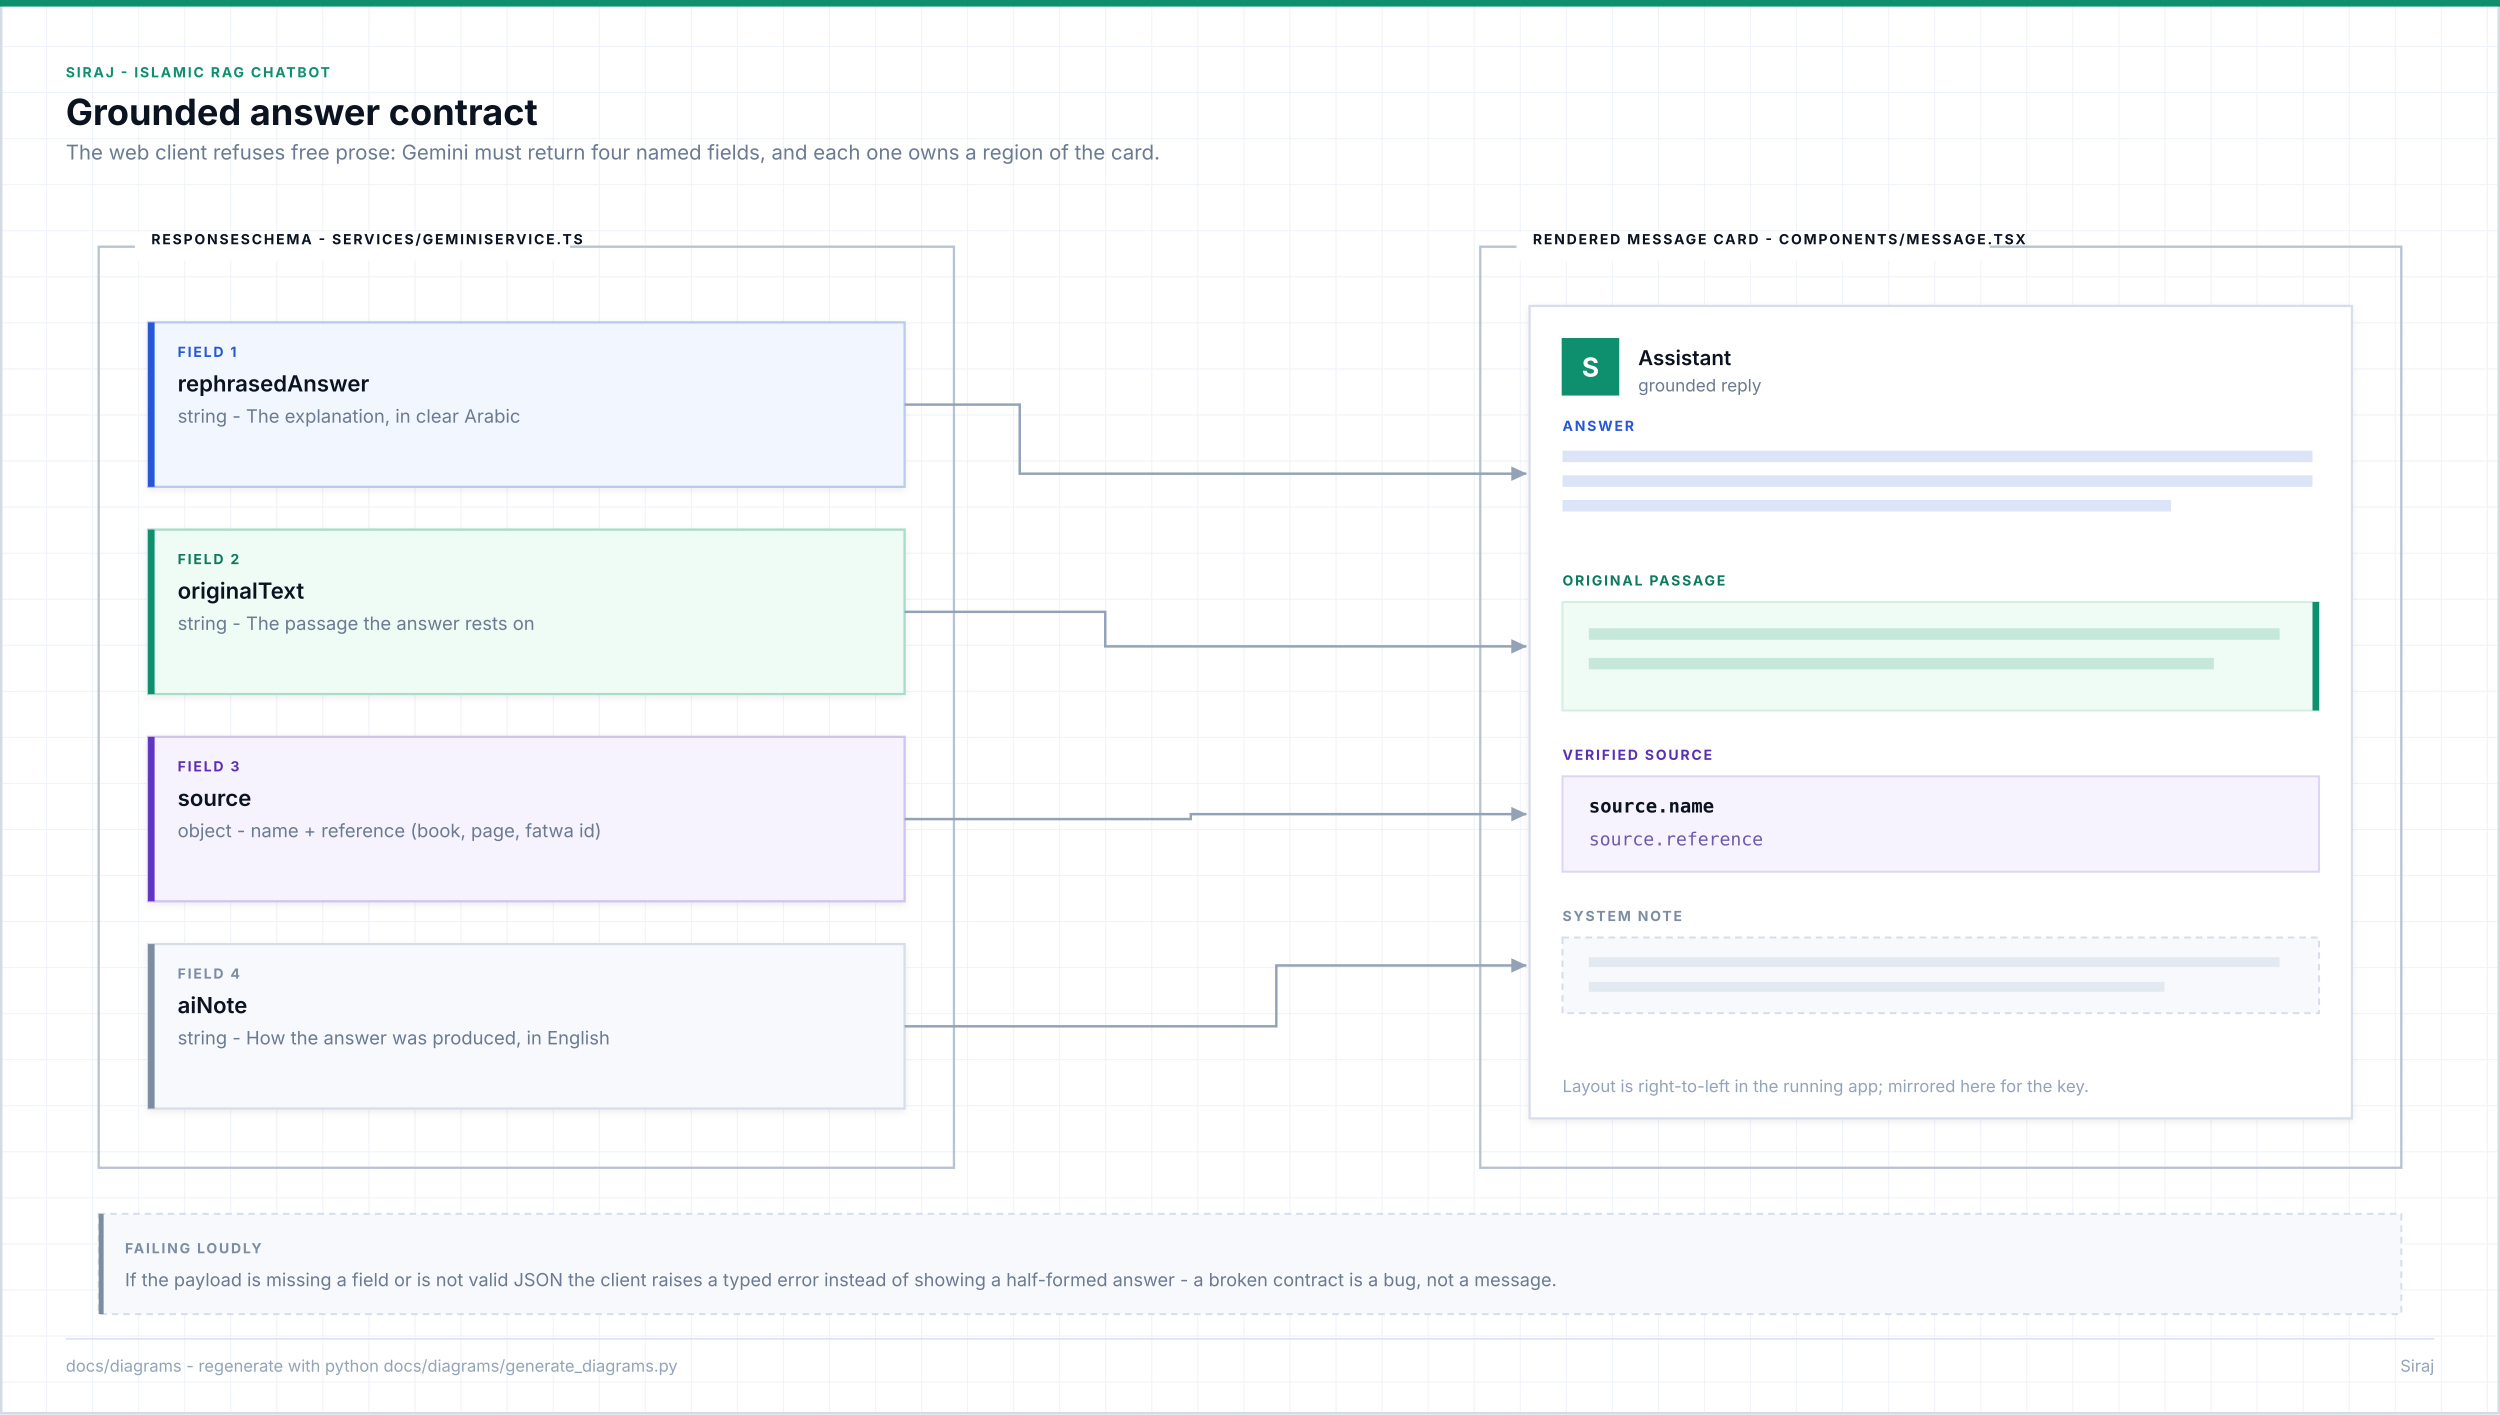
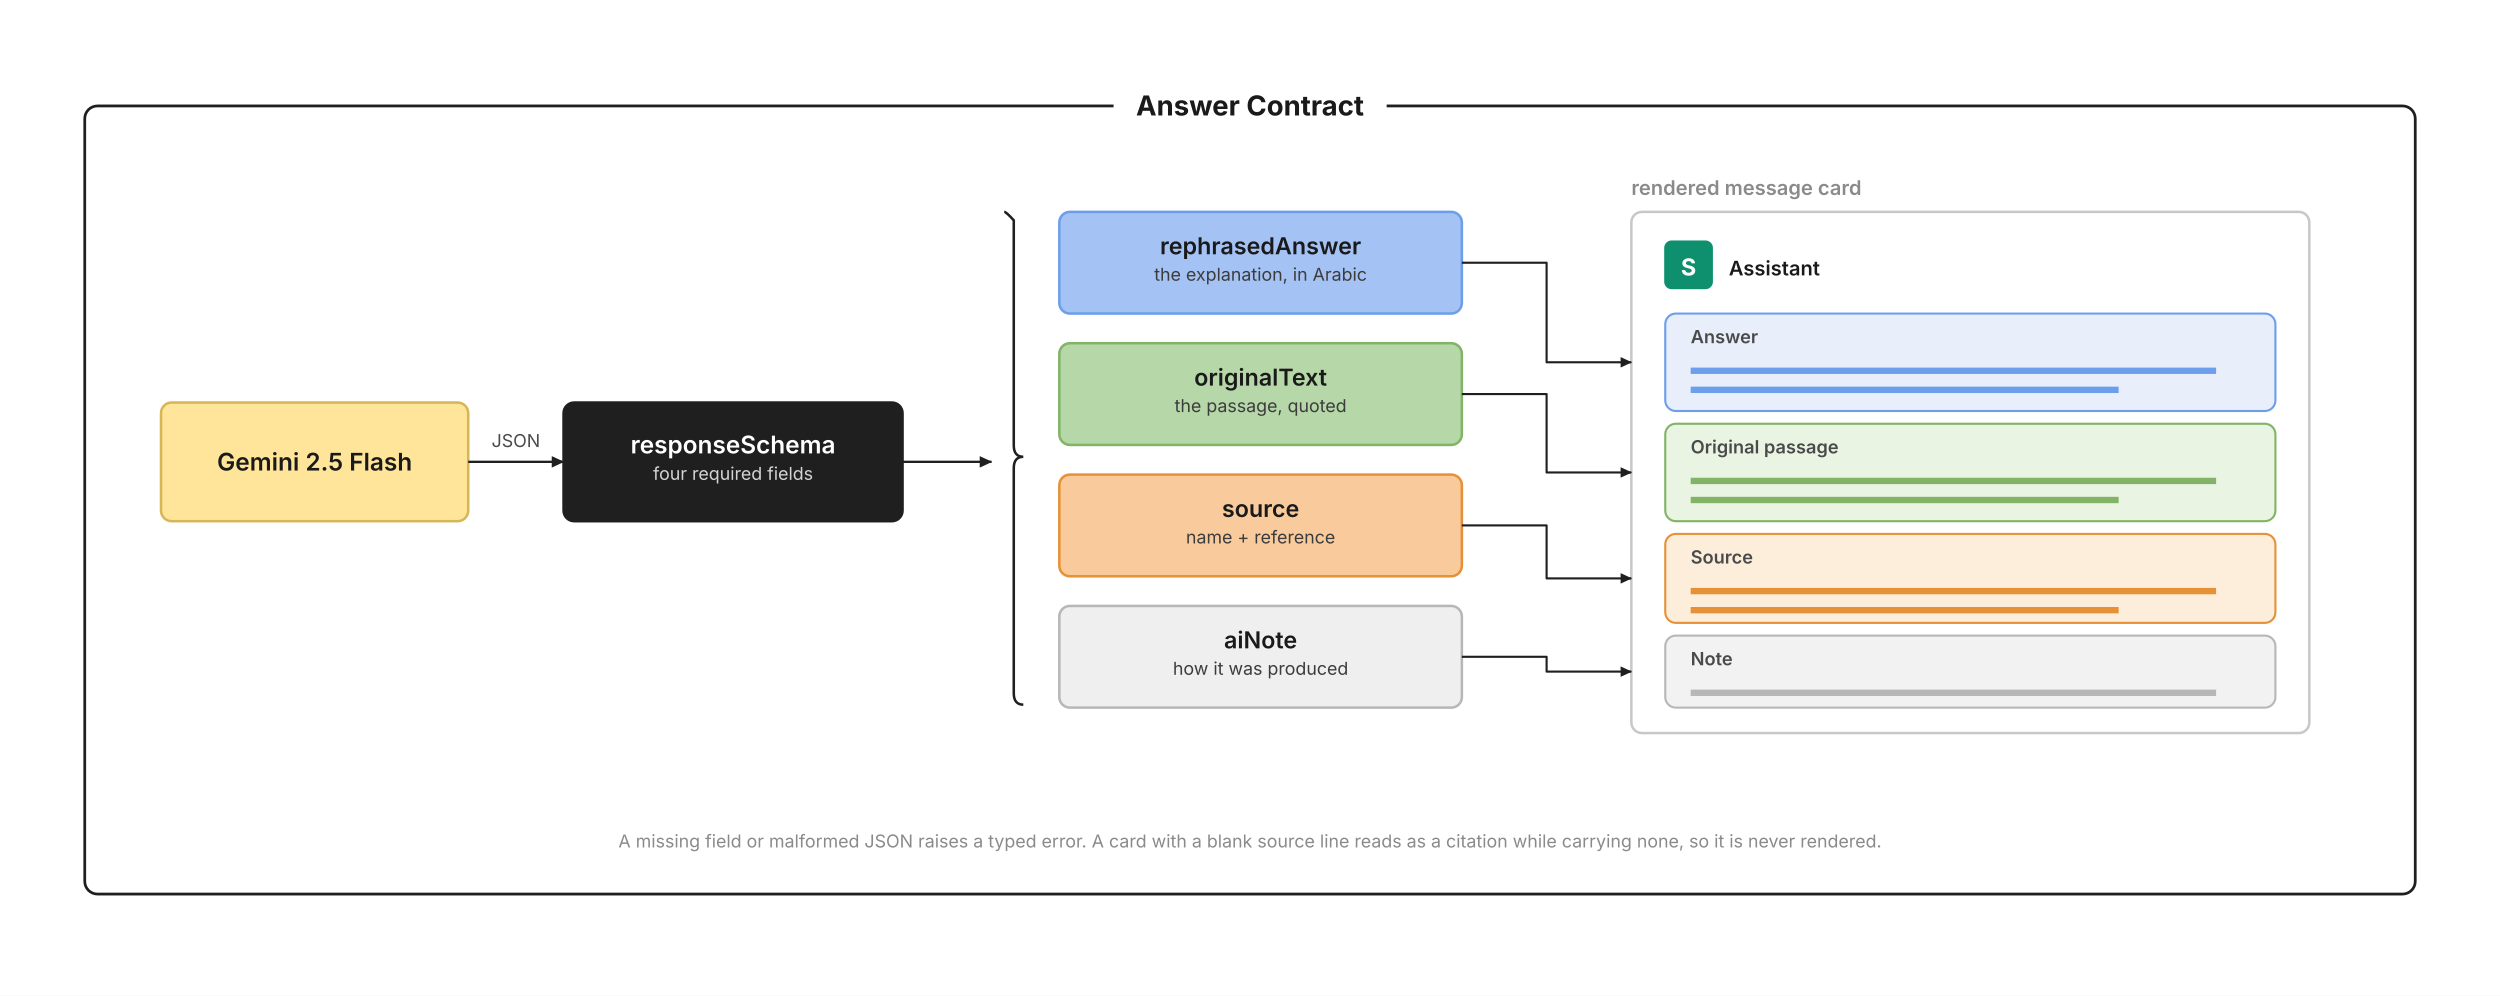
- <svg xmlns="http://www.w3.org/2000/svg" width="1520" height="860" viewBox="0 0 1520 860" role="img" aria-label="Grounded answer contract">
+ <svg xmlns="http://www.w3.org/2000/svg" width="1180" height="470" viewBox="0 0 1180 470">
  <defs>
-     <marker id="head" viewBox="0 0 10 10" refX="9.2" refY="5" markerWidth="7.5" markerHeight="7.5" orient="auto-start-reverse">
-       <path d="M0.5,0.8 L9.5,5 L0.5,9.2 z" fill="#57647A" />
+     <marker id="tip" viewBox="0 0 10 10" refX="8.6" refY="5" markerWidth="6.5" markerHeight="6.5" orient="auto-start-reverse">
+       <path d="M0.8,1.2 L9,5 L0.8,8.8 z" fill="#1F1F1F" />
    </marker>
-     <marker id="head-back" viewBox="0 0 10 10" refX="9.2" refY="5" markerWidth="7.5" markerHeight="7.5" orient="auto-start-reverse">
-       <path d="M0.5,0.8 L9.5,5 L0.5,9.2 z" fill="#57647A" />
+     <marker id="tip-back" viewBox="0 0 10 10" refX="8.6" refY="5" markerWidth="6.5" markerHeight="6.5" orient="auto-start-reverse">
+       <path d="M0.8,1.2 L9,5 L0.8,8.8 z" fill="#1F1F1F" />
    </marker>
-     <marker id="soft" viewBox="0 0 10 10" refX="9.2" refY="5" markerWidth="7" markerHeight="7" orient="auto-start-reverse">
-       <path d="M0.5,0.8 L9.5,5 L0.5,9.2 z" fill="#93A2B7" />
-     </marker>
-     <marker id="soft-back" viewBox="0 0 10 10" refX="9.2" refY="5" markerWidth="7" markerHeight="7" orient="auto-start-reverse">
-       <path d="M0.5,0.8 L9.5,5 L0.5,9.2 z" fill="#93A2B7" />
-     </marker>
-     <filter id="lift" x="-14%" y="-16%" width="130%" height="136%">
-       <feDropShadow dx="0" dy="1.5" stdDeviation="2.4" flood-color="#0B1220" flood-opacity="0.07" />
-     </filter>
-     <pattern id="grid" width="28" height="28" patternUnits="userSpaceOnUse">
-       <path d="M28,0 L0,0 L0,28" fill="none" stroke="#EDF1F7" stroke-width="1" />
-     </pattern>
  </defs>
-   <rect width="1520" height="860" fill="#FFFFFF" />
-   <rect width="1520" height="860" fill="url(#grid)" />
-   <rect x="0.75" y="0.75" width="1518.5" height="858.5" fill="none" stroke="#D3DBE6" stroke-width="1.5" />
-   <rect x="0" y="0" width="1520" height="4" fill="#0E8F6E" />
-   <text x="40.0" y="47.0" font-family="Inter, 'Segoe UI', 'Helvetica Neue', Helvetica, Arial, sans-serif" font-size="8.5" font-weight="700" fill="#0E8F6E" text-anchor="start" letter-spacing="1.1">SIRAJ - ISLAMIC RAG CHATBOT</text>
-   <text x="40.0" y="76.0" font-family="Inter, 'Segoe UI', 'Helvetica Neue', Helvetica, Arial, sans-serif" font-size="22" font-weight="700" fill="#0B1220" text-anchor="start">Grounded answer contract</text>
-   <text x="40.0" y="97.0" font-family="Inter, 'Segoe UI', 'Helvetica Neue', Helvetica, Arial, sans-serif" font-size="12.4" font-weight="400" fill="#6B7A90" text-anchor="start">The web client refuses free prose: Gemini must return four named fields, and each one owns a region of the card.</text>
-   <rect x="60.0" y="150.0" width="520.0" height="560.0" fill="none" stroke="#B7C2D2" stroke-width="1.4" />
-   <rect x="82.0" y="141.5" width="264.6" height="17" fill="#FFFFFF" />
-   <text x="92.0" y="148.5" font-family="Inter, 'Segoe UI', 'Helvetica Neue', Helvetica, Arial, sans-serif" font-size="8.5" font-weight="700" fill="#0B1220" text-anchor="start" letter-spacing="1.1">RESPONSESCHEMA - SERVICES/GEMINISERVICE.TS</text>
-   <rect x="90.0" y="196.0" width="460.0" height="100.0" fill="#F2F6FE" stroke="#B9CBF0" stroke-width="1.4" filter="url(#lift)" />
-   <rect x="90.0" y="196.0" width="4" height="100.0" fill="#2557D6" />
-   <text x="108.0" y="217.0" font-family="Inter, 'Segoe UI', 'Helvetica Neue', Helvetica, Arial, sans-serif" font-size="8.5" font-weight="700" fill="#2557D6" text-anchor="start" letter-spacing="1.1">FIELD 1</text>
-   <text x="108.0" y="238.0" font-family="Inter, 'Segoe UI', 'Helvetica Neue', Helvetica, Arial, sans-serif" font-size="13.5" font-weight="600" fill="#0B1220" text-anchor="start">rephrasedAnswer</text>
-   <text x="108.0" y="257.0" font-family="Inter, 'Segoe UI', 'Helvetica Neue', Helvetica, Arial, sans-serif" font-size="11.2" font-weight="400" fill="#6B7A90" text-anchor="start">string - The explanation, in clear Arabic</text>
-   <rect x="90.0" y="322.0" width="460.0" height="100.0" fill="#EFFBF5" stroke="#A8DCCB" stroke-width="1.4" filter="url(#lift)" />
-   <rect x="90.0" y="322.0" width="4" height="100.0" fill="#0E8F6E" />
-   <text x="108.0" y="343.0" font-family="Inter, 'Segoe UI', 'Helvetica Neue', Helvetica, Arial, sans-serif" font-size="8.5" font-weight="700" fill="#0B7A5E" text-anchor="start" letter-spacing="1.1">FIELD 2</text>
-   <text x="108.0" y="364.0" font-family="Inter, 'Segoe UI', 'Helvetica Neue', Helvetica, Arial, sans-serif" font-size="13.5" font-weight="600" fill="#0B1220" text-anchor="start">originalText</text>
-   <text x="108.0" y="383.0" font-family="Inter, 'Segoe UI', 'Helvetica Neue', Helvetica, Arial, sans-serif" font-size="11.2" font-weight="400" fill="#6B7A90" text-anchor="start">string - The passage the answer rests on</text>
-   <rect x="90.0" y="448.0" width="460.0" height="100.0" fill="#F6F3FE" stroke="#CFC4EE" stroke-width="1.4" filter="url(#lift)" />
-   <rect x="90.0" y="448.0" width="4" height="100.0" fill="#6234C4" />
-   <text x="108.0" y="469.0" font-family="Inter, 'Segoe UI', 'Helvetica Neue', Helvetica, Arial, sans-serif" font-size="8.5" font-weight="700" fill="#5A2FB4" text-anchor="start" letter-spacing="1.1">FIELD 3</text>
-   <text x="108.0" y="490.0" font-family="Inter, 'Segoe UI', 'Helvetica Neue', Helvetica, Arial, sans-serif" font-size="13.5" font-weight="600" fill="#0B1220" text-anchor="start">source</text>
-   <text x="108.0" y="509.0" font-family="Inter, 'Segoe UI', 'Helvetica Neue', Helvetica, Arial, sans-serif" font-size="11.2" font-weight="400" fill="#6B7A90" text-anchor="start">object - name + reference (book, page, fatwa id)</text>
-   <rect x="90.0" y="574.0" width="460.0" height="100.0" fill="#F7F9FC" stroke="#D7DEE9" stroke-width="1.4" filter="url(#lift)" />
-   <rect x="90.0" y="574.0" width="4" height="100.0" fill="#7C8CA3" />
-   <text x="108.0" y="595.0" font-family="Inter, 'Segoe UI', 'Helvetica Neue', Helvetica, Arial, sans-serif" font-size="8.5" font-weight="700" fill="#7C8CA3" text-anchor="start" letter-spacing="1.1">FIELD 4</text>
-   <text x="108.0" y="616.0" font-family="Inter, 'Segoe UI', 'Helvetica Neue', Helvetica, Arial, sans-serif" font-size="13.5" font-weight="600" fill="#0B1220" text-anchor="start">aiNote</text>
-   <text x="108.0" y="635.0" font-family="Inter, 'Segoe UI', 'Helvetica Neue', Helvetica, Arial, sans-serif" font-size="11.2" font-weight="400" fill="#6B7A90" text-anchor="start">string - How the answer was produced, in English</text>
-   <rect x="900.0" y="150.0" width="560.0" height="560.0" fill="none" stroke="#B7C2D2" stroke-width="1.4" />
-   <rect x="922.0" y="141.5" width="287.7" height="17" fill="#FFFFFF" />
-   <text x="932.0" y="148.5" font-family="Inter, 'Segoe UI', 'Helvetica Neue', Helvetica, Arial, sans-serif" font-size="8.5" font-weight="700" fill="#0B1220" text-anchor="start" letter-spacing="1.1">RENDERED MESSAGE CARD - COMPONENTS/MESSAGE.TSX</text>
-   <rect x="930.0" y="186.0" width="500.0" height="494.0" fill="#FFFFFF" stroke="#D7DEE9" stroke-width="1.4" filter="url(#lift)" />
-   <rect x="950.0" y="206.0" width="34.0" height="34.0" fill="#0E8F6E" stroke="#0E8F6E" stroke-width="1" />
-   <text x="967.0" y="229.0" font-family="Inter, 'Segoe UI', 'Helvetica Neue', Helvetica, Arial, sans-serif" font-size="16" font-weight="700" fill="#FFFFFF" text-anchor="middle">S</text>
-   <text x="996.0" y="222.0" font-family="Inter, 'Segoe UI', 'Helvetica Neue', Helvetica, Arial, sans-serif" font-size="12.5" font-weight="600" fill="#0B1220" text-anchor="start">Assistant</text>
-   <text x="996.0" y="238.0" font-family="Inter, 'Segoe UI', 'Helvetica Neue', Helvetica, Arial, sans-serif" font-size="10.4" font-weight="400" fill="#6B7A90" text-anchor="start">grounded reply</text>
-   <text x="950.0" y="262.0" font-family="Inter, 'Segoe UI', 'Helvetica Neue', Helvetica, Arial, sans-serif" font-size="8.5" font-weight="700" fill="#2557D6" text-anchor="start" letter-spacing="1.1">ANSWER</text>
-   <rect x="950.0" y="274.0" width="456.0" height="7.0" fill="#DCE5F8" stroke="none" stroke-width="0" />
-   <rect x="950.0" y="289.0" width="456.0" height="7.0" fill="#DCE5F8" stroke="none" stroke-width="0" />
-   <rect x="950.0" y="304.0" width="370.0" height="7.0" fill="#DCE5F8" stroke="none" stroke-width="0" />
-   <text x="950.0" y="356.0" font-family="Inter, 'Segoe UI', 'Helvetica Neue', Helvetica, Arial, sans-serif" font-size="8.5" font-weight="700" fill="#0B7A5E" text-anchor="start" letter-spacing="1.1">ORIGINAL PASSAGE</text>
-   <rect x="950.0" y="366.0" width="460.0" height="66.0" fill="#EFFBF5" stroke="#D3EFE3" stroke-width="1.2" />
-   <rect x="1406" y="366" width="4" height="66" fill="#0E8F6E" />
-   <rect x="966.0" y="382.0" width="420.0" height="7.0" fill="#C6E8DA" stroke="none" stroke-width="0" />
-   <rect x="966.0" y="400.0" width="380.0" height="7.0" fill="#C6E8DA" stroke="none" stroke-width="0" />
-   <text x="950.0" y="462.0" font-family="Inter, 'Segoe UI', 'Helvetica Neue', Helvetica, Arial, sans-serif" font-size="8.5" font-weight="700" fill="#5A2FB4" text-anchor="start" letter-spacing="1.1">VERIFIED SOURCE</text>
-   <rect x="950.0" y="472.0" width="460.0" height="58.0" fill="#F6F3FE" stroke="#DDD5F4" stroke-width="1.2" />
-   <text x="966.0" y="494.0" font-family="'JetBrains Mono', 'Cascadia Code', 'SF Mono', Consolas, monospace" font-size="11.5" font-weight="600" fill="#0B1220" text-anchor="start">source.name</text>
-   <text x="966.0" y="514.0" font-family="'JetBrains Mono', 'Cascadia Code', 'SF Mono', Consolas, monospace" font-size="11" font-weight="400" fill="#6B5AA8" text-anchor="start">source.reference</text>
-   <text x="950.0" y="560.0" font-family="Inter, 'Segoe UI', 'Helvetica Neue', Helvetica, Arial, sans-serif" font-size="8.5" font-weight="700" fill="#7C8CA3" text-anchor="start" letter-spacing="1.1">SYSTEM NOTE</text>
-   <rect x="950.0" y="570.0" width="460.0" height="46.0" fill="#F7F9FC" stroke="#D7DEE9" stroke-width="1.2" stroke-dasharray="4 3" />
-   <rect x="966.0" y="582.0" width="420.0" height="6.0" fill="#E3E9F1" stroke="none" stroke-width="0" />
-   <rect x="966.0" y="597.0" width="350.0" height="6.0" fill="#E3E9F1" stroke="none" stroke-width="0" />
-   <text x="950.0" y="664.0" font-family="Inter, 'Segoe UI', 'Helvetica Neue', Helvetica, Arial, sans-serif" font-size="10.2" font-weight="400" fill="#94A3B8" text-anchor="start">Layout is right-to-left in the running app; mirrored here for the key.</text>
-   <path d="M550.0,246.0 L620.0,246.0 L620.0,288.0 L928.0,288.0" fill="none" stroke="#93A2B7" stroke-width="1.5" stroke-linejoin="miter" stroke-linecap="butt" marker-end="url(#soft)" />
-   <path d="M550.0,372.0 L672.0,372.0 L672.0,393.0 L928.0,393.0" fill="none" stroke="#93A2B7" stroke-width="1.5" stroke-linejoin="miter" stroke-linecap="butt" marker-end="url(#soft)" />
-   <path d="M550.0,498.0 L724.0,498.0 L724.0,495.0 L928.0,495.0" fill="none" stroke="#93A2B7" stroke-width="1.5" stroke-linejoin="miter" stroke-linecap="butt" marker-end="url(#soft)" />
-   <path d="M550.0,624.0 L776.0,624.0 L776.0,587.0 L928.0,587.0" fill="none" stroke="#93A2B7" stroke-width="1.5" stroke-linejoin="miter" stroke-linecap="butt" marker-end="url(#soft)" />
-   <rect x="60.0" y="738.0" width="1400.0" height="61.0" fill="#F7F9FC" stroke="#D7DEE9" stroke-width="1.2" stroke-dasharray="4 3" />
-   <rect x="60.0" y="738.0" width="3" height="61.0" fill="#7C8CA3" />
-   <text x="76.0" y="762.0" font-family="Inter, 'Segoe UI', 'Helvetica Neue', Helvetica, Arial, sans-serif" font-size="8.5" font-weight="700" fill="#7C8CA3" text-anchor="start" letter-spacing="1.1">FAILING LOUDLY</text>
-   <text x="76.0" y="782.0" font-family="Inter, 'Segoe UI', 'Helvetica Neue', Helvetica, Arial, sans-serif" font-size="11" font-weight="400" fill="#6B7A90" text-anchor="start">If the payload is missing a field or is not valid JSON the client raises a typed error instead of showing a half-formed answer - a broken contract is a bug, not a message.</text>
-   <line x1="40.0" y1="814.0" x2="1480.0" y2="814.0" stroke="#DCE3ED" stroke-width="1" />
-   <text x="40.0" y="834.0" font-family="Inter, 'Segoe UI', 'Helvetica Neue', Helvetica, Arial, sans-serif" font-size="10" font-weight="400" fill="#94A3B8" text-anchor="start">docs/diagrams - regenerate with python docs/diagrams/generate_diagrams.py</text>
-   <text x="1480.0" y="834.0" font-family="Inter, 'Segoe UI', 'Helvetica Neue', Helvetica, Arial, sans-serif" font-size="10" font-weight="400" fill="#94A3B8" text-anchor="end">Siraj</text>
+   <rect width="1180" height="470" fill="#FFFFFF" />
+   <rect x="40.0" y="50.0" width="1100.0" height="372.0" rx="6" ry="6" fill="none" stroke="#1F1F1F" stroke-width="1.3" />
+   <rect x="525.6" y="41.0" width="128.9" height="18" fill="#FFFFFF" />
+   <text x="590.0" y="54.5" font-family="Inter, 'Segoe UI', 'Helvetica Neue', Helvetica, Arial, sans-serif" font-size="13" font-weight="700" fill="#1A1A1A" text-anchor="middle">Answer Contract</text>
+   <rect x="76.0" y="190.0" width="145.0" height="56.0" rx="5" ry="5" fill="#FFE599" stroke="#D6B656" stroke-width="1.2" />
+   <text x="148.5" y="222.1" font-family="Inter, 'Segoe UI', 'Helvetica Neue', Helvetica, Arial, sans-serif" font-size="11.5" font-weight="600" fill="#1A1A1A" text-anchor="middle">Gemini 2.5 Flash</text>
+   <rect x="266.0" y="190.0" width="160.0" height="56.0" rx="5" ry="5" fill="#1F1F1F" stroke="#1F1F1F" stroke-width="1.2" />
+   <text x="346.0" y="214.0" font-family="Inter, 'Segoe UI', 'Helvetica Neue', Helvetica, Arial, sans-serif" font-size="11.5" font-weight="600" fill="#FFFFFF" text-anchor="middle">responseSchema</text>
+   <text x="346.0" y="226.5" font-family="Inter, 'Segoe UI', 'Helvetica Neue', Helvetica, Arial, sans-serif" font-size="8.4" font-weight="400" fill="#D4D4D4" text-anchor="middle">four required fields</text>
+   <path d="M221.0,218.0 L266.0,218.0" fill="none" stroke="#1F1F1F" stroke-width="1.1" stroke-linejoin="round" marker-end="url(#tip)" />
+   <text x="243.5" y="211.0" font-family="Inter, 'Segoe UI', 'Helvetica Neue', Helvetica, Arial, sans-serif" font-size="8.4" font-weight="400" fill="#4A4A4A" text-anchor="middle">JSON</text>
+   <rect x="500.0" y="100.0" width="190.0" height="48.0" rx="5" ry="5" fill="#A4C2F4" stroke="#6D9EEB" stroke-width="1.2" />
+   <text x="595.0" y="120.0" font-family="Inter, 'Segoe UI', 'Helvetica Neue', Helvetica, Arial, sans-serif" font-size="11" font-weight="600" fill="#1A1A1A" text-anchor="middle">rephrasedAnswer</text>
+   <text x="595.0" y="132.5" font-family="Inter, 'Segoe UI', 'Helvetica Neue', Helvetica, Arial, sans-serif" font-size="8.4" font-weight="400" fill="#3C3C3C" text-anchor="middle">the explanation, in Arabic</text>
+   <rect x="500.0" y="162.0" width="190.0" height="48.0" rx="5" ry="5" fill="#B6D7A8" stroke="#82B366" stroke-width="1.2" />
+   <text x="595.0" y="182.0" font-family="Inter, 'Segoe UI', 'Helvetica Neue', Helvetica, Arial, sans-serif" font-size="11" font-weight="600" fill="#1A1A1A" text-anchor="middle">originalText</text>
+   <text x="595.0" y="194.5" font-family="Inter, 'Segoe UI', 'Helvetica Neue', Helvetica, Arial, sans-serif" font-size="8.4" font-weight="400" fill="#3C3C3C" text-anchor="middle">the passage, quoted</text>
+   <rect x="500.0" y="224.0" width="190.0" height="48.0" rx="5" ry="5" fill="#F9CB9C" stroke="#E69138" stroke-width="1.2" />
+   <text x="595.0" y="244.0" font-family="Inter, 'Segoe UI', 'Helvetica Neue', Helvetica, Arial, sans-serif" font-size="11" font-weight="600" fill="#1A1A1A" text-anchor="middle">source</text>
+   <text x="595.0" y="256.5" font-family="Inter, 'Segoe UI', 'Helvetica Neue', Helvetica, Arial, sans-serif" font-size="8.4" font-weight="400" fill="#3C3C3C" text-anchor="middle">name + reference</text>
+   <rect x="500.0" y="286.0" width="190.0" height="48.0" rx="5" ry="5" fill="#EFEFEF" stroke="#B7B7B7" stroke-width="1.2" />
+   <text x="595.0" y="306.0" font-family="Inter, 'Segoe UI', 'Helvetica Neue', Helvetica, Arial, sans-serif" font-size="11" font-weight="600" fill="#1A1A1A" text-anchor="middle">aiNote</text>
+   <text x="595.0" y="318.5" font-family="Inter, 'Segoe UI', 'Helvetica Neue', Helvetica, Arial, sans-serif" font-size="8.4" font-weight="400" fill="#3C3C3C" text-anchor="middle">how it was produced</text>
+   <path d="M474.0,100.0 q0.9,0 4.5,4.0 v106.2 q0,5.4 4.5,5.4 q-4.5,0 -4.5,5.4 v106.2 q0,5.4 4.5,5.4" fill="none" stroke="#1F1F1F" stroke-width="1.2" />
+   <path d="M426.0,218.0 L468.0,218.0" fill="none" stroke="#1F1F1F" stroke-width="1.1" stroke-linejoin="round" marker-end="url(#tip)" />
+   <text x="770.0" y="92.0" font-family="Inter, 'Segoe UI', 'Helvetica Neue', Helvetica, Arial, sans-serif" font-size="9.5" font-weight="600" fill="#8A8A8A" text-anchor="start">rendered message card</text>
+   <rect x="770.0" y="100.0" width="320.0" height="246.0" rx="5" ry="5" fill="#FFFFFF" stroke="#C8C8C8" stroke-width="1.2" />
+   <rect x="786.0" y="114.0" width="22.0" height="22.0" rx="3" ry="3" fill="#0E8F6E" stroke="#0E8F6E" stroke-width="1" />
+   <text x="797.0" y="130.0" font-family="Inter, 'Segoe UI', 'Helvetica Neue', Helvetica, Arial, sans-serif" font-size="11" font-weight="700" fill="#FFFFFF" text-anchor="middle">S</text>
+   <text x="816.0" y="130.0" font-family="Inter, 'Segoe UI', 'Helvetica Neue', Helvetica, Arial, sans-serif" font-size="9.5" font-weight="600" fill="#1A1A1A" text-anchor="start">Assistant</text>
+   <rect x="786.0" y="148.0" width="288.0" height="46.0" rx="5" ry="5" fill="#E8EFFB" stroke="#6D9EEB" stroke-width="1" />
+   <text x="798.0" y="162.0" font-family="Inter, 'Segoe UI', 'Helvetica Neue', Helvetica, Arial, sans-serif" font-size="8.6" font-weight="600" fill="#4A4A4A" text-anchor="start">Answer</text>
+   <line x1="798.0" y1="175.0" x2="1046.0" y2="175.0" stroke="#6D9EEB" stroke-width="3" />
+   <line x1="798.0" y1="184.0" x2="1000.0" y2="184.0" stroke="#6D9EEB" stroke-width="3" />
+   <rect x="786.0" y="200.0" width="288.0" height="46.0" rx="5" ry="5" fill="#EAF4E3" stroke="#82B366" stroke-width="1" />
+   <text x="798.0" y="214.0" font-family="Inter, 'Segoe UI', 'Helvetica Neue', Helvetica, Arial, sans-serif" font-size="8.6" font-weight="600" fill="#4A4A4A" text-anchor="start">Original passage</text>
+   <line x1="798.0" y1="227.0" x2="1046.0" y2="227.0" stroke="#82B366" stroke-width="3" />
+   <line x1="798.0" y1="236.0" x2="1000.0" y2="236.0" stroke="#82B366" stroke-width="3" />
+   <rect x="786.0" y="252.0" width="288.0" height="42.0" rx="5" ry="5" fill="#FDEEDC" stroke="#E69138" stroke-width="1" />
+   <text x="798.0" y="266.0" font-family="Inter, 'Segoe UI', 'Helvetica Neue', Helvetica, Arial, sans-serif" font-size="8.6" font-weight="600" fill="#4A4A4A" text-anchor="start">Source</text>
+   <line x1="798.0" y1="279.0" x2="1046.0" y2="279.0" stroke="#E69138" stroke-width="3" />
+   <line x1="798.0" y1="288.0" x2="1000.0" y2="288.0" stroke="#E69138" stroke-width="3" />
+   <rect x="786.0" y="300.0" width="288.0" height="34.0" rx="5" ry="5" fill="#F2F2F2" stroke="#B7B7B7" stroke-width="1" />
+   <text x="798.0" y="314.0" font-family="Inter, 'Segoe UI', 'Helvetica Neue', Helvetica, Arial, sans-serif" font-size="8.6" font-weight="600" fill="#4A4A4A" text-anchor="start">Note</text>
+   <line x1="798.0" y1="327.0" x2="1046.0" y2="327.0" stroke="#B7B7B7" stroke-width="3" />
+   <path d="M690.0,124.0 L730.0,124.0 L730.0,171.0 L770.0,171.0" fill="none" stroke="#1F1F1F" stroke-width="1" stroke-linejoin="round" marker-end="url(#tip)" />
+   <path d="M690.0,186.0 L730.0,186.0 L730.0,223.0 L770.0,223.0" fill="none" stroke="#1F1F1F" stroke-width="1" stroke-linejoin="round" marker-end="url(#tip)" />
+   <path d="M690.0,248.0 L730.0,248.0 L730.0,273.0 L770.0,273.0" fill="none" stroke="#1F1F1F" stroke-width="1" stroke-linejoin="round" marker-end="url(#tip)" />
+   <path d="M690.0,310.0 L730.0,310.0 L730.0,317.0 L770.0,317.0" fill="none" stroke="#1F1F1F" stroke-width="1" stroke-linejoin="round" marker-end="url(#tip)" />
+   <text x="590.0" y="400.0" font-family="Inter, 'Segoe UI', 'Helvetica Neue', Helvetica, Arial, sans-serif" font-size="8.4" font-weight="400" fill="#8A8A8A" text-anchor="middle">A missing field or malformed JSON raises a typed error. A card with a blank source line reads as a citation while carrying none, so it is never rendered.</text>
</svg>
